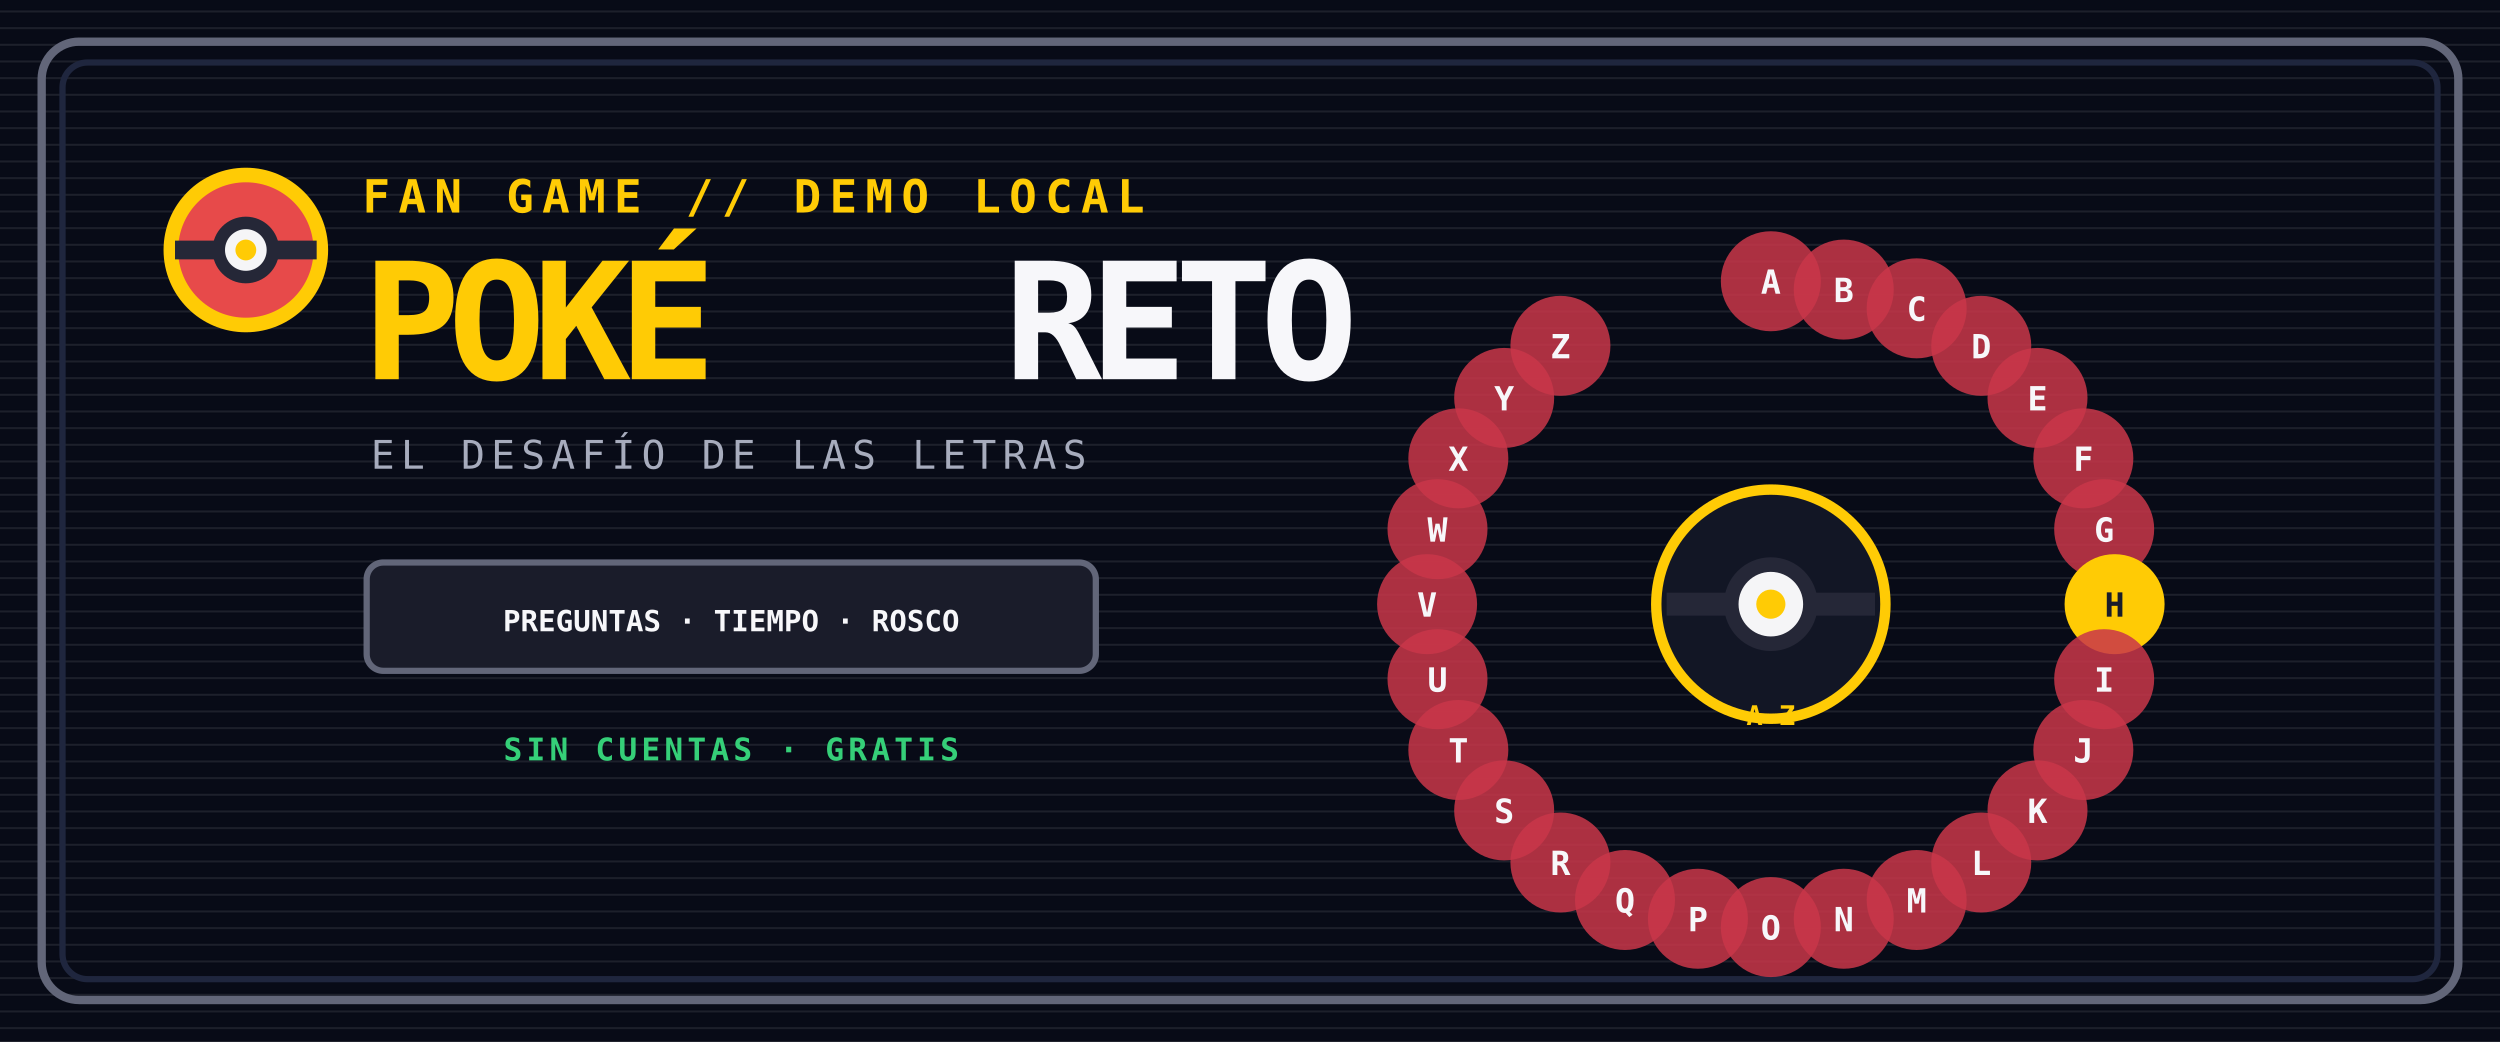
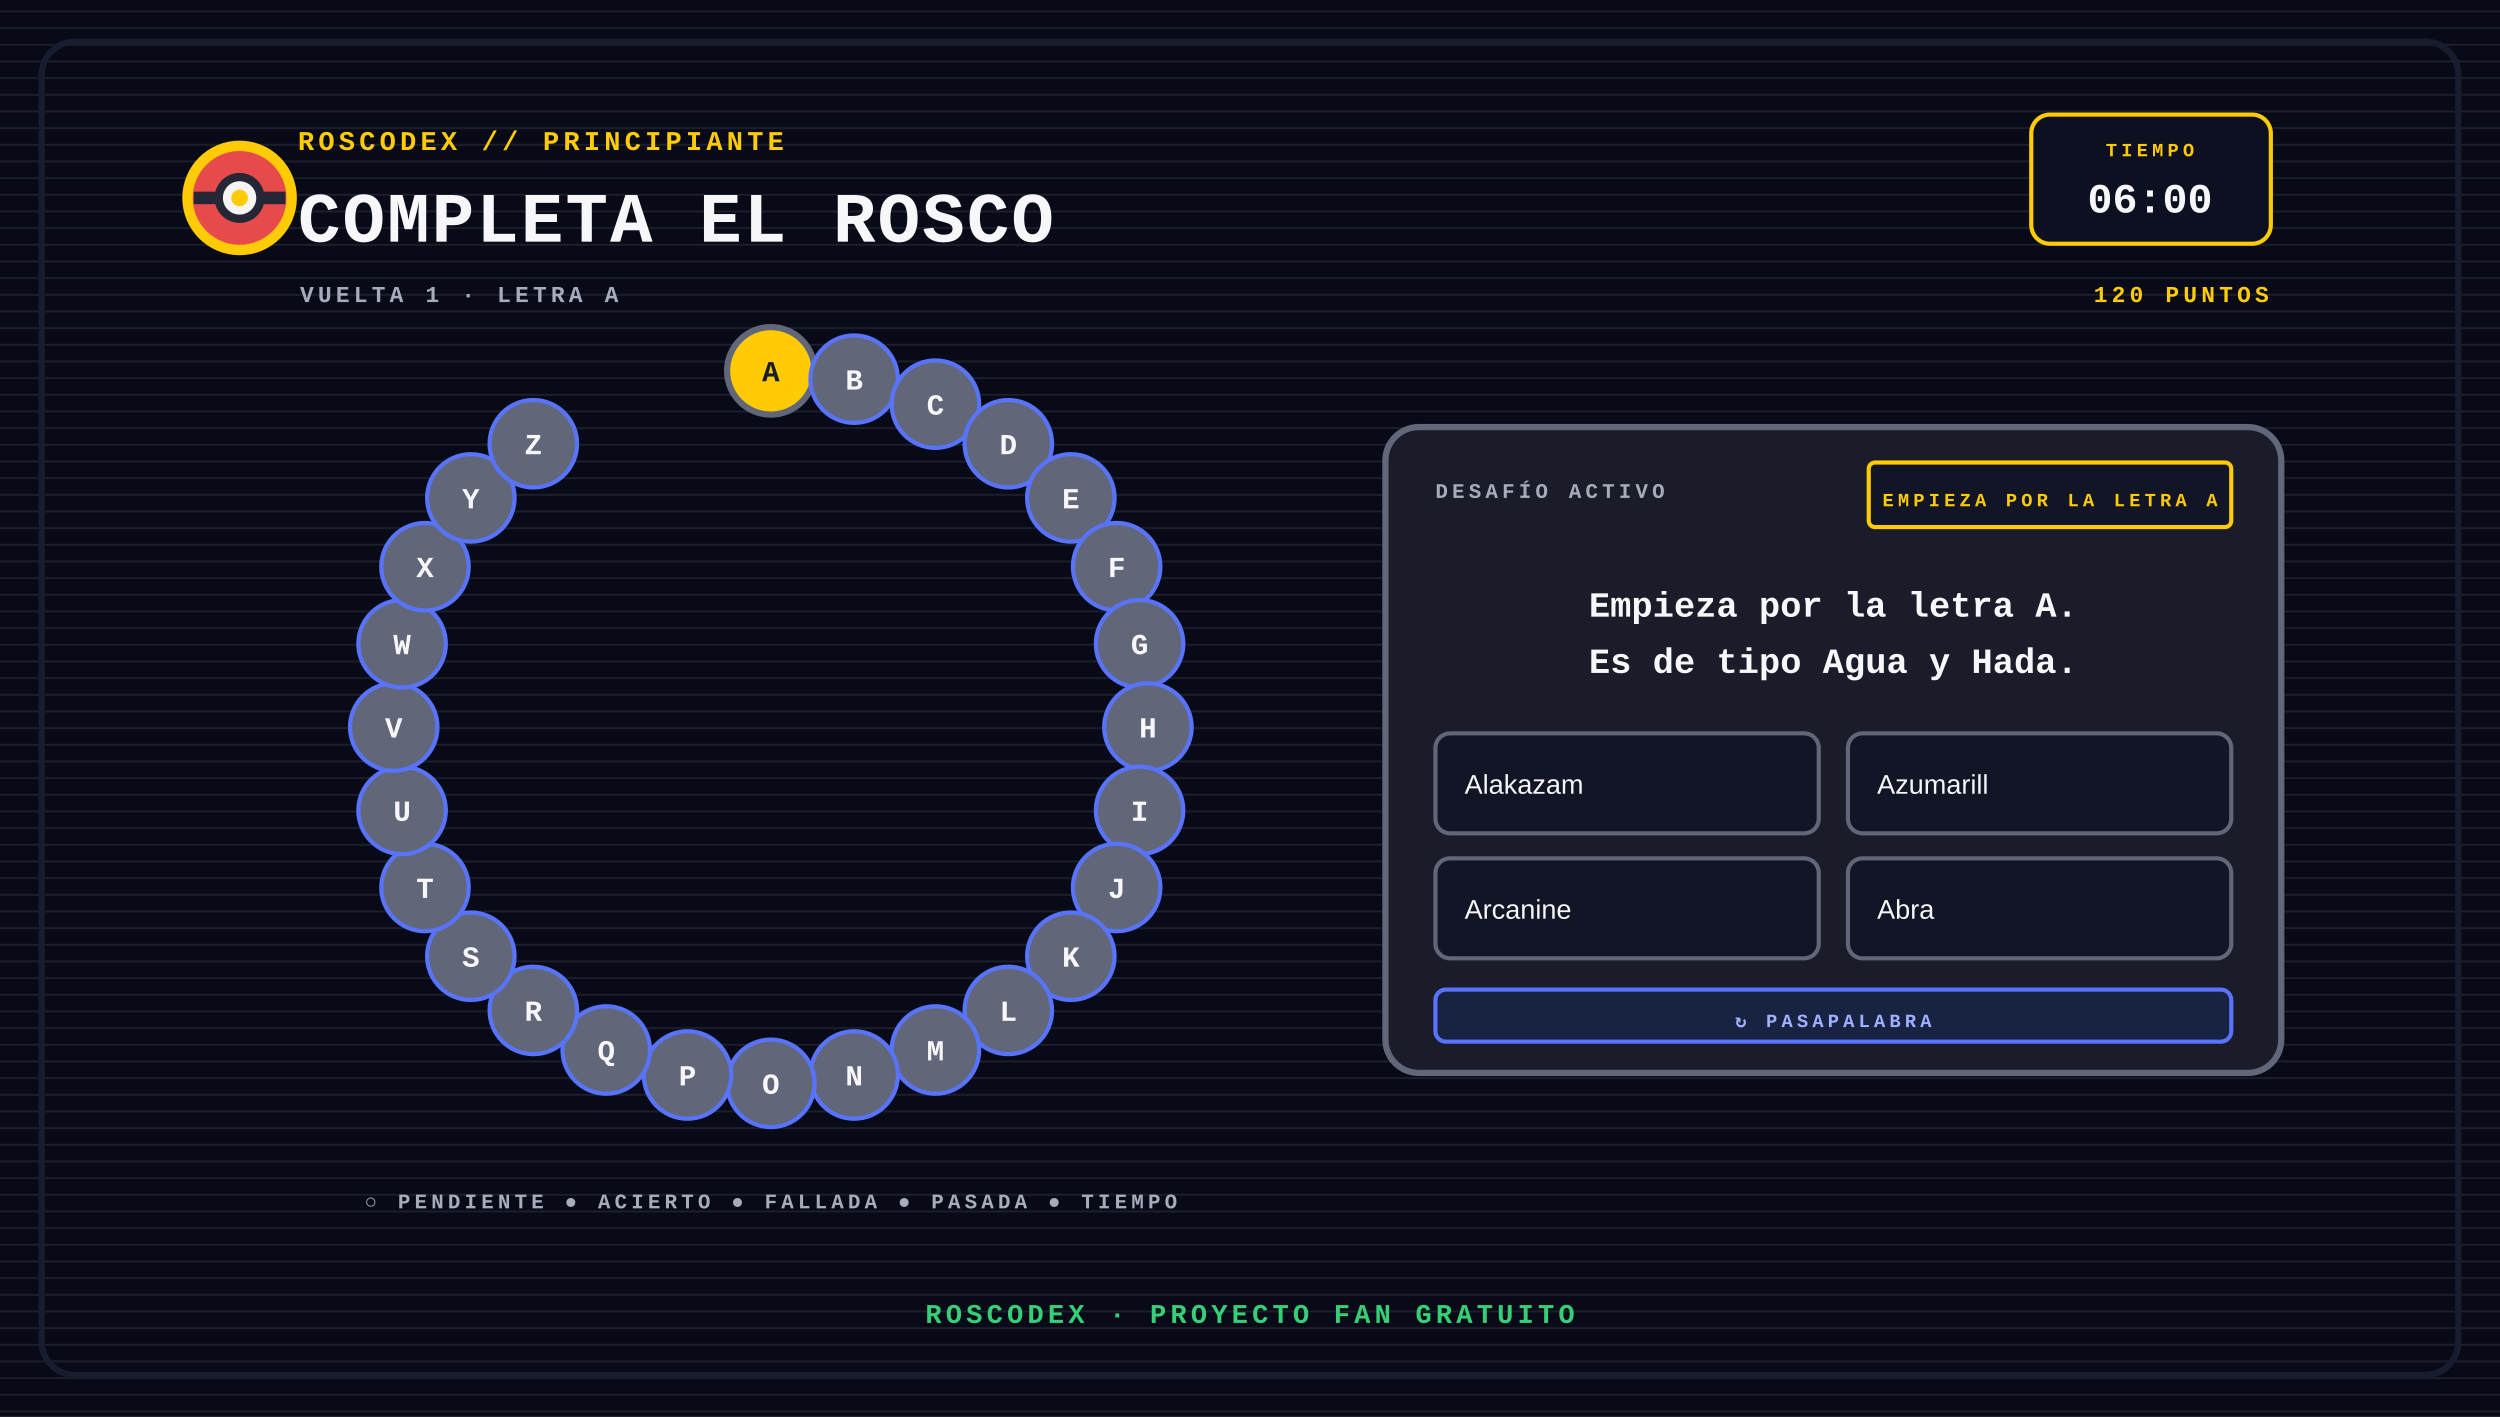
- <svg xmlns="http://www.w3.org/2000/svg" viewBox="0 0 1200 500" role="img" aria-labelledby="title desc">
+ <svg xmlns="http://www.w3.org/2000/svg" viewBox="0 0 1200 680" role="img" aria-labelledby="title desc">
  <defs>
    <pattern id="scanlines" width="8" height="8" patternUnits="userSpaceOnUse">
      <rect width="8" height="8" fill="#080b17" />
-       <rect y="5" width="8" height="1" fill="#ffffff" opacity=".08" />
+       <rect y="5" width="8" height="1" fill="#ffffff" opacity=".075" />
    </pattern>
-     <radialGradient id="halo">
-       <stop stop-color="#233d7b" stop-opacity=".8" />
-       <stop offset="1" stop-color="#080b17" stop-opacity="0" />
+     <radialGradient id="screenGlow" cx="42%" cy="48%" r="70%">
+       <stop offset="0" stop-color="#121e3c" />
+       <stop offset=".58" stop-color="#0a0e1d" />
+       <stop offset="1" stop-color="#080b17" />
    </radialGradient>
+     <filter id="blur">
+       <feGaussianBlur stdDeviation="12" />
+     </filter>
+     <style>
+       .pixel { font-family: 'Courier New', monospace; font-weight: 900; }
+       .tiny { font-family: 'Courier New', monospace; font-weight: 700; letter-spacing: 2px; }
+     </style>
  </defs>
-   <rect width="1200" height="500" fill="#080b17" />
-   <rect width="1200" height="500" fill="url(#halo)" />
-   <rect width="1200" height="500" fill="url(#scanlines)" />
-   <rect x="20" y="20" width="1160" height="460" rx="18" fill="none" stroke="#626679" stroke-width="4" />
-   <rect x="30" y="30" width="1140" height="440" rx="12" fill="none" stroke="#1f263e" stroke-width="3" />
-   <g transform="translate(76 78)">
-     <circle cx="42" cy="42" r="36" fill="#e74a4a" stroke="#ffcb05" stroke-width="7" />
-     <path d="M8 42h68" stroke="#252737" stroke-width="9" />
-     <circle cx="42" cy="42" r="13" fill="#f5f5f7" stroke="#252737" stroke-width="6" />
-     <circle cx="42" cy="42" r="5" fill="#ffcb05" />
+   <rect width="1200" height="680" fill="url(#screenGlow)" />
+   <g opacity=".18" filter="url(#blur)">
+     <rect x="30" y="230" width="260" height="155" rx="20" fill="#a62f47" />
+     <rect x="320" y="230" width="260" height="155" rx="20" fill="#203a82" />
+     <rect x="610" y="230" width="260" height="155" rx="20" fill="#26704e" />
+     <rect x="900" y="230" width="260" height="155" rx="20" fill="#b16b20" />
  </g>
-   <text x="174" y="102" fill="#ffcb05" font-family="monospace" font-size="22" font-weight="700" letter-spacing="4">FAN GAME // DEMO LOCAL</text>
-   <text x="174" y="182" fill="#ffcb05" font-family="monospace" font-size="78" font-weight="900" letter-spacing="-6">POKÉ</text>
-   <text x="482" y="182" fill="#f7f7fa" font-family="monospace" font-size="78" font-weight="900" letter-spacing="-6">RETO</text>
-   <text x="178" y="225" fill="#a7acbd" font-family="monospace" font-size="19" letter-spacing="3">EL DESAFÍO DE LAS LETRAS</text>
-   <rect x="176" y="270" width="350" height="52" rx="8" fill="#1a1c2a" stroke="#626679" stroke-width="3" />
-   <text x="351" y="303" fill="#f7f7fa" font-family="monospace" font-size="14" font-weight="700" text-anchor="middle">PREGUNTAS · TIEMPO · ROSCO</text>
-   <text x="351" y="365" fill="#35cf78" font-family="monospace" font-size="15" font-weight="700" text-anchor="middle" letter-spacing="2">SIN CUENTAS · GRATIS</text>
-   <g fill="#f7f7fa" font-family="monospace" font-size="16" font-weight="900" text-anchor="middle">
-     <circle cx="850" cy="135" r="24" fill="#c93649" opacity=".85" />
-     <text x="850" y="141">A</text>
-     <circle cx="885" cy="139" r="24" fill="#c93649" opacity=".85" />
-     <text x="885" y="145">B</text>
-     <circle cx="920" cy="148" r="24" fill="#c93649" opacity=".85" />
-     <text x="920" y="154">C</text>
-     <circle cx="951" cy="166" r="24" fill="#c93649" opacity=".85" />
-     <text x="951" y="172">D</text>
-     <circle cx="978" cy="191" r="24" fill="#c93649" opacity=".85" />
-     <text x="978" y="197">E</text>
-     <circle cx="1000" cy="220" r="24" fill="#c93649" opacity=".85" />
-     <text x="1000" y="226">F</text>
-     <circle cx="1010" cy="254" r="24" fill="#c93649" opacity=".85" />
-     <text x="1010" y="260">G</text>
-     <circle cx="1015" cy="290" r="24" fill="#ffcb05" />
-     <text x="1015" y="296" fill="#191c2b">H</text>
-     <circle cx="1010" cy="326" r="24" fill="#c93649" opacity=".85" />
-     <text x="1010" y="332">I</text>
-     <circle cx="1000" cy="360" r="24" fill="#c93649" opacity=".85" />
-     <text x="1000" y="366">J</text>
-     <circle cx="978" cy="389" r="24" fill="#c93649" opacity=".85" />
-     <text x="978" y="395">K</text>
-     <circle cx="951" cy="414" r="24" fill="#c93649" opacity=".85" />
-     <text x="951" y="420">L</text>
-     <circle cx="920" cy="432" r="24" fill="#c93649" opacity=".85" />
-     <text x="920" y="438">M</text>
-     <circle cx="885" cy="441" r="24" fill="#c93649" opacity=".85" />
-     <text x="885" y="447">N</text>
-     <circle cx="850" cy="445" r="24" fill="#c93649" opacity=".85" />
-     <text x="850" y="451">O</text>
-     <circle cx="815" cy="441" r="24" fill="#c93649" opacity=".85" />
-     <text x="815" y="447">P</text>
-     <circle cx="780" cy="432" r="24" fill="#c93649" opacity=".85" />
-     <text x="780" y="438">Q</text>
-     <circle cx="749" cy="414" r="24" fill="#c93649" opacity=".85" />
-     <text x="749" y="420">R</text>
-     <circle cx="722" cy="389" r="24" fill="#c93649" opacity=".85" />
-     <text x="722" y="395">S</text>
-     <circle cx="700" cy="360" r="24" fill="#c93649" opacity=".85" />
-     <text x="700" y="366">T</text>
-     <circle cx="690" cy="326" r="24" fill="#c93649" opacity=".85" />
-     <text x="690" y="332">U</text>
-     <circle cx="685" cy="290" r="24" fill="#c93649" opacity=".85" />
-     <text x="685" y="296">V</text>
-     <circle cx="690" cy="254" r="24" fill="#c93649" opacity=".85" />
-     <text x="690" y="260">W</text>
-     <circle cx="700" cy="220" r="24" fill="#c93649" opacity=".85" />
-     <text x="700" y="226">X</text>
-     <circle cx="722" cy="191" r="24" fill="#c93649" opacity=".85" />
-     <text x="722" y="197">Y</text>
-     <circle cx="749" cy="166" r="24" fill="#c93649" opacity=".85" />
-     <text x="749" y="172">Z</text>
+   <rect width="1200" height="680" fill="url(#scanlines)" />
+   <rect x="20" y="20" width="1160" height="640" rx="16" fill="none" stroke="#171c2e" stroke-width="3" />
+   <g transform="translate(86 66)">
+     <circle cx="29" cy="29" r="25" fill="#e74a4a" stroke="#ffcb05" stroke-width="5" />
+     <path d="M7 29h44" stroke="#252737" stroke-width="6" />
+     <circle cx="29" cy="29" r="10" fill="#f5f5f7" stroke="#252737" stroke-width="4" />
+     <circle cx="29" cy="29" r="4" fill="#ffcb05" />
  </g>
-   <g>
-     <circle cx="850" cy="290" r="55" fill="#121625" stroke="#ffcb05" stroke-width="5" />
-     <path d="M800 290h100" stroke="#252737" stroke-width="11" />
-     <circle cx="850" cy="290" r="19" fill="#f5f5f7" stroke="#252737" stroke-width="7" />
-     <circle cx="850" cy="290" r="7" fill="#ffcb05" />
-     <text x="850" y="348" fill="#ffcb05" font-family="monospace" font-size="13" font-weight="900" text-anchor="middle">A-Z</text>
+   <text x="143" y="72" fill="#ffcb05" class="tiny" font-size="13">ROSCODEX  //  PRINCIPIANTE</text>
+   <text x="143" y="116" fill="#f7f7fa" class="pixel" font-size="34" letter-spacing="1">COMPLETA EL ROSCO</text>
+   <text x="144" y="145" fill="#a7acbd" class="tiny" font-size="11">VUELTA 1  ·  LETRA A</text>
+   <g transform="translate(975 55)">
+     <rect width="115" height="62" rx="9" fill="#0d1020" stroke="#ffcb05" stroke-width="2" />
+     <text x="57" y="20" fill="#ffcb05" class="tiny" font-size="9" text-anchor="middle">TIEMPO</text>
+     <text x="57" y="47" fill="#f7f7fa" class="pixel" font-size="20" text-anchor="middle">06:00</text>
  </g>
+   <text x="1089" y="145" fill="#ffcb05" class="tiny" font-size="11" text-anchor="end">120 PUNTOS</text>
+   <g fill="#f7f7fa" class="pixel" font-size="14" text-anchor="middle">
+     <circle cx="370" cy="178" r="21" fill="#ffcb05" stroke="#626679" stroke-width="3" />
+     <text x="370" y="183" fill="#191c2b">A</text>
+     <circle cx="410" cy="182" r="21" fill="#626679" stroke="#5874ff" stroke-width="2" />
+     <text x="410" y="187">B</text>
+     <circle cx="449" cy="194" r="21" fill="#626679" stroke="#5874ff" stroke-width="2" />
+     <text x="449" y="199">C</text>
+     <circle cx="484" cy="213" r="21" fill="#626679" stroke="#5874ff" stroke-width="2" />
+     <text x="484" y="218">D</text>
+     <circle cx="514" cy="239" r="21" fill="#626679" stroke="#5874ff" stroke-width="2" />
+     <text x="514" y="244">E</text>
+     <circle cx="536" cy="272" r="21" fill="#626679" stroke="#5874ff" stroke-width="2" />
+     <text x="536" y="277">F</text>
+     <circle cx="547" cy="309" r="21" fill="#626679" stroke="#5874ff" stroke-width="2" />
+     <text x="547" y="314">G</text>
+     <circle cx="551" cy="349" r="21" fill="#626679" stroke="#5874ff" stroke-width="2" />
+     <text x="551" y="354">H</text>
+     <circle cx="547" cy="389" r="21" fill="#626679" stroke="#5874ff" stroke-width="2" />
+     <text x="547" y="394">I</text>
+     <circle cx="536" cy="426" r="21" fill="#626679" stroke="#5874ff" stroke-width="2" />
+     <text x="536" y="431">J</text>
+     <circle cx="514" cy="459" r="21" fill="#626679" stroke="#5874ff" stroke-width="2" />
+     <text x="514" y="464">K</text>
+     <circle cx="484" cy="485" r="21" fill="#626679" stroke="#5874ff" stroke-width="2" />
+     <text x="484" y="490">L</text>
+     <circle cx="449" cy="504" r="21" fill="#626679" stroke="#5874ff" stroke-width="2" />
+     <text x="449" y="509">M</text>
+     <circle cx="410" cy="516" r="21" fill="#626679" stroke="#5874ff" stroke-width="2" />
+     <text x="410" y="521">N</text>
+     <circle cx="370" cy="520" r="21" fill="#626679" stroke="#5874ff" stroke-width="2" />
+     <text x="370" y="525">O</text>
+     <circle cx="330" cy="516" r="21" fill="#626679" stroke="#5874ff" stroke-width="2" />
+     <text x="330" y="521">P</text>
+     <circle cx="291" cy="504" r="21" fill="#626679" stroke="#5874ff" stroke-width="2" />
+     <text x="291" y="509">Q</text>
+     <circle cx="256" cy="485" r="21" fill="#626679" stroke="#5874ff" stroke-width="2" />
+     <text x="256" y="490">R</text>
+     <circle cx="226" cy="459" r="21" fill="#626679" stroke="#5874ff" stroke-width="2" />
+     <text x="226" y="464">S</text>
+     <circle cx="204" cy="426" r="21" fill="#626679" stroke="#5874ff" stroke-width="2" />
+     <text x="204" y="431">T</text>
+     <circle cx="193" cy="389" r="21" fill="#626679" stroke="#5874ff" stroke-width="2" />
+     <text x="193" y="394">U</text>
+     <circle cx="189" cy="349" r="21" fill="#626679" stroke="#5874ff" stroke-width="2" />
+     <text x="189" y="354">V</text>
+     <circle cx="193" cy="309" r="21" fill="#626679" stroke="#5874ff" stroke-width="2" />
+     <text x="193" y="314">W</text>
+     <circle cx="204" cy="272" r="21" fill="#626679" stroke="#5874ff" stroke-width="2" />
+     <text x="204" y="277">X</text>
+     <circle cx="226" cy="239" r="21" fill="#626679" stroke="#5874ff" stroke-width="2" />
+     <text x="226" y="244">Y</text>
+     <circle cx="256" cy="213" r="21" fill="#626679" stroke="#5874ff" stroke-width="2" />
+     <text x="256" y="218">Z</text>
+   </g>
+   <g transform="translate(665 205)">
+     <rect width="430" height="310" rx="16" fill="#1a1c2a" stroke="#626679" stroke-width="3" />
+     <text x="24" y="34" fill="#a7acbd" class="tiny" font-size="10">DESAFÍO ACTIVO</text>
+     <rect x="232" y="17" width="174" height="31" rx="3" fill="#111525" stroke="#ffcb05" stroke-width="2" />
+     <text x="319" y="38" fill="#ffcb05" class="tiny" font-size="9" text-anchor="middle">EMPIEZA POR LA LETRA A</text>
+     <text x="215" y="91" fill="#f7f7fa" class="pixel" font-size="17" text-anchor="middle">Empieza por la letra A.</text>
+     <text x="215" y="118" fill="#f7f7fa" class="pixel" font-size="17" text-anchor="middle">Es de tipo Agua y Hada.</text>
+     <g fill="#111525" stroke="#626679" stroke-width="2">
+       <rect x="24" y="147" width="184" height="48" rx="7" />
+       <rect x="222" y="147" width="184" height="48" rx="7" />
+       <rect x="24" y="207" width="184" height="48" rx="7" />
+       <rect x="222" y="207" width="184" height="48" rx="7" />
+     </g>
+     <g fill="#f7f7fa" font-family="Arial, sans-serif" font-size="13">
+       <text x="38" y="176">Alakazam</text>
+       <text x="236" y="176">Azumarill</text>
+       <text x="38" y="236">Arcanine</text>
+       <text x="236" y="236">Abra</text>
+     </g>
+     <rect x="24" y="270" width="382" height="25" rx="5" fill="#182342" stroke="#5874ff" stroke-width="2" />
+     <text x="215" y="288" fill="#9fb1ff" class="tiny" font-size="9" text-anchor="middle">↻ PASAPALABRA</text>
+   </g>
+   <text x="370" y="580" fill="#a7acbd" class="tiny" font-size="10" text-anchor="middle">○ PENDIENTE   ● ACIERTO   ● FALLADA   ● PASADA   ● TIEMPO</text>
+   <text x="600" y="635" fill="#35cf78" class="tiny" font-size="13" text-anchor="middle">ROSCODEX · PROYECTO FAN GRATUITO</text>
</svg>
